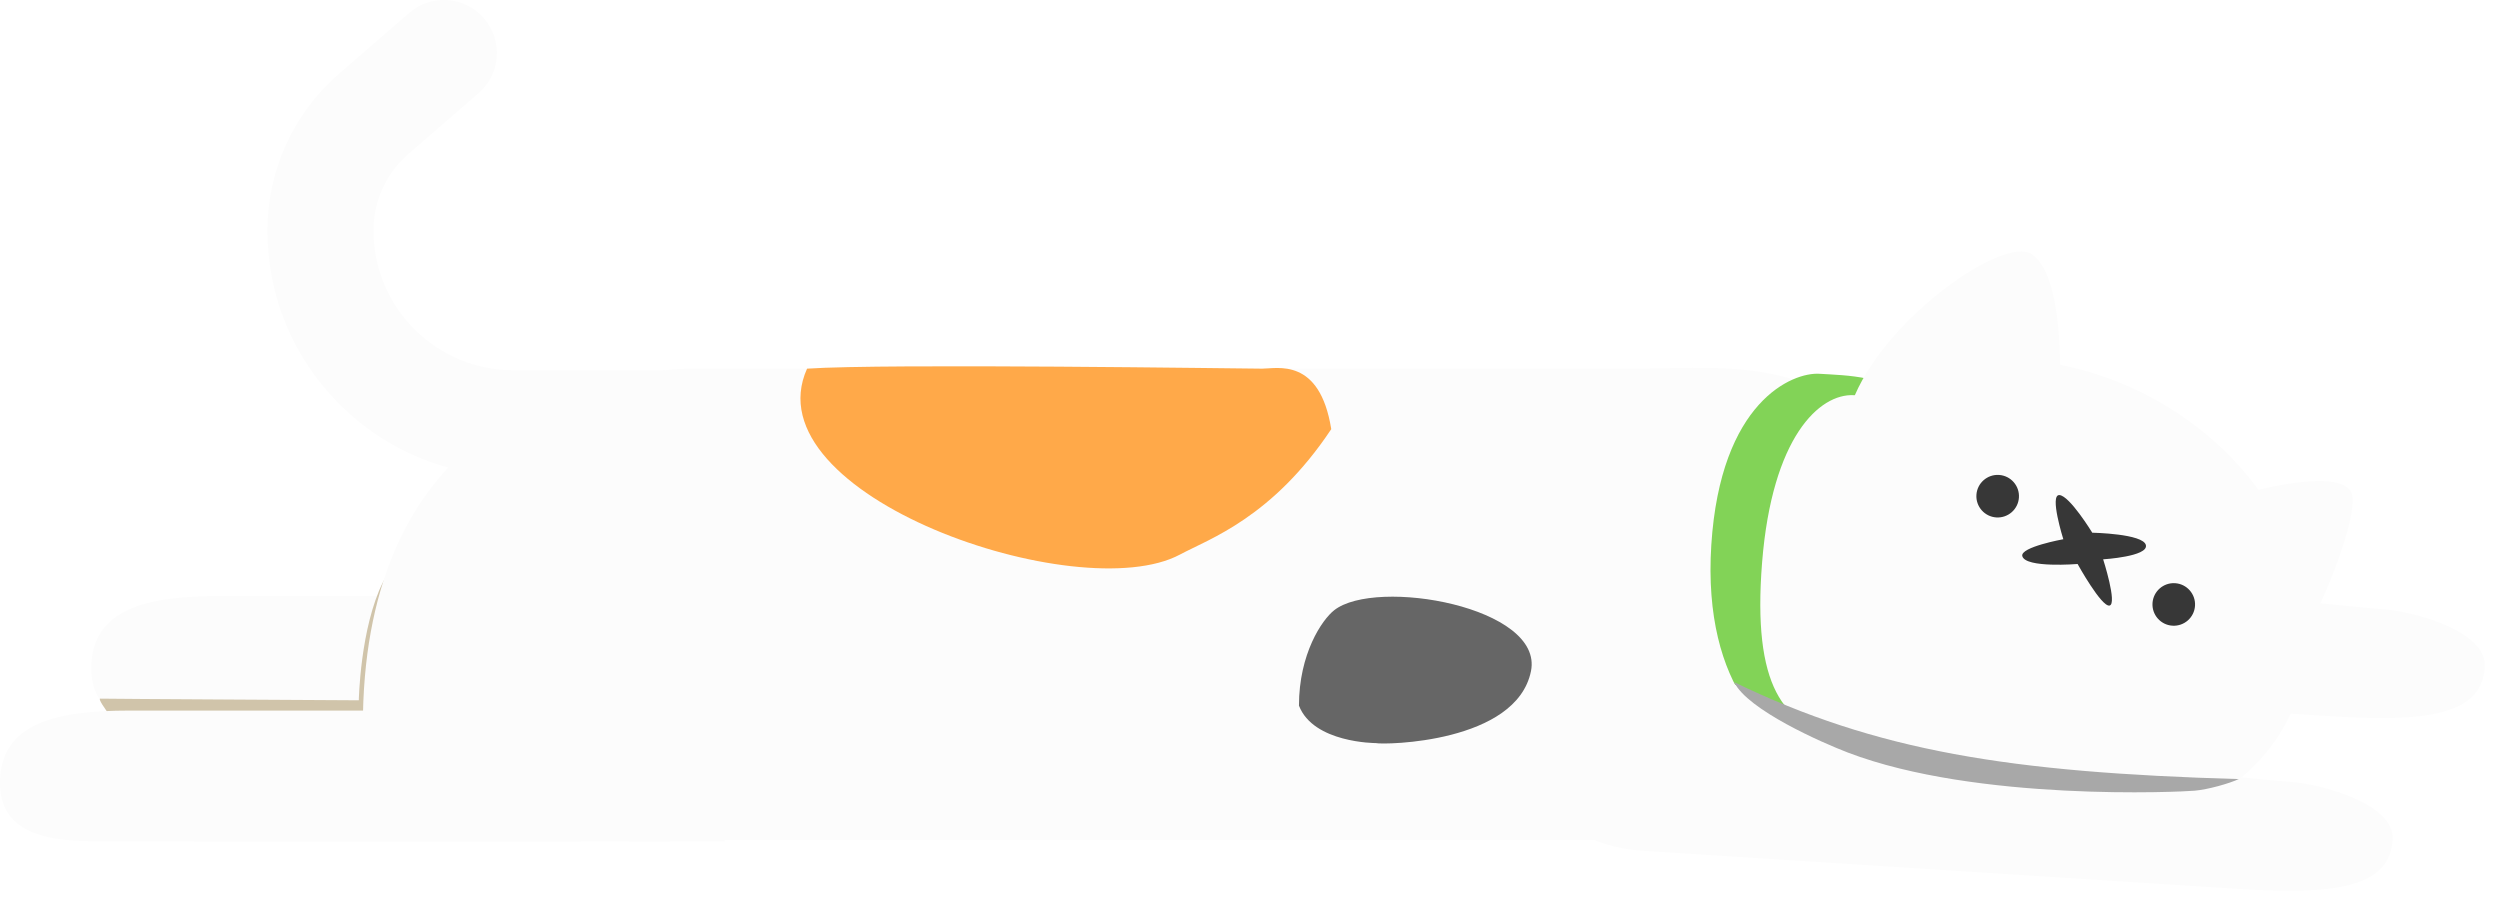
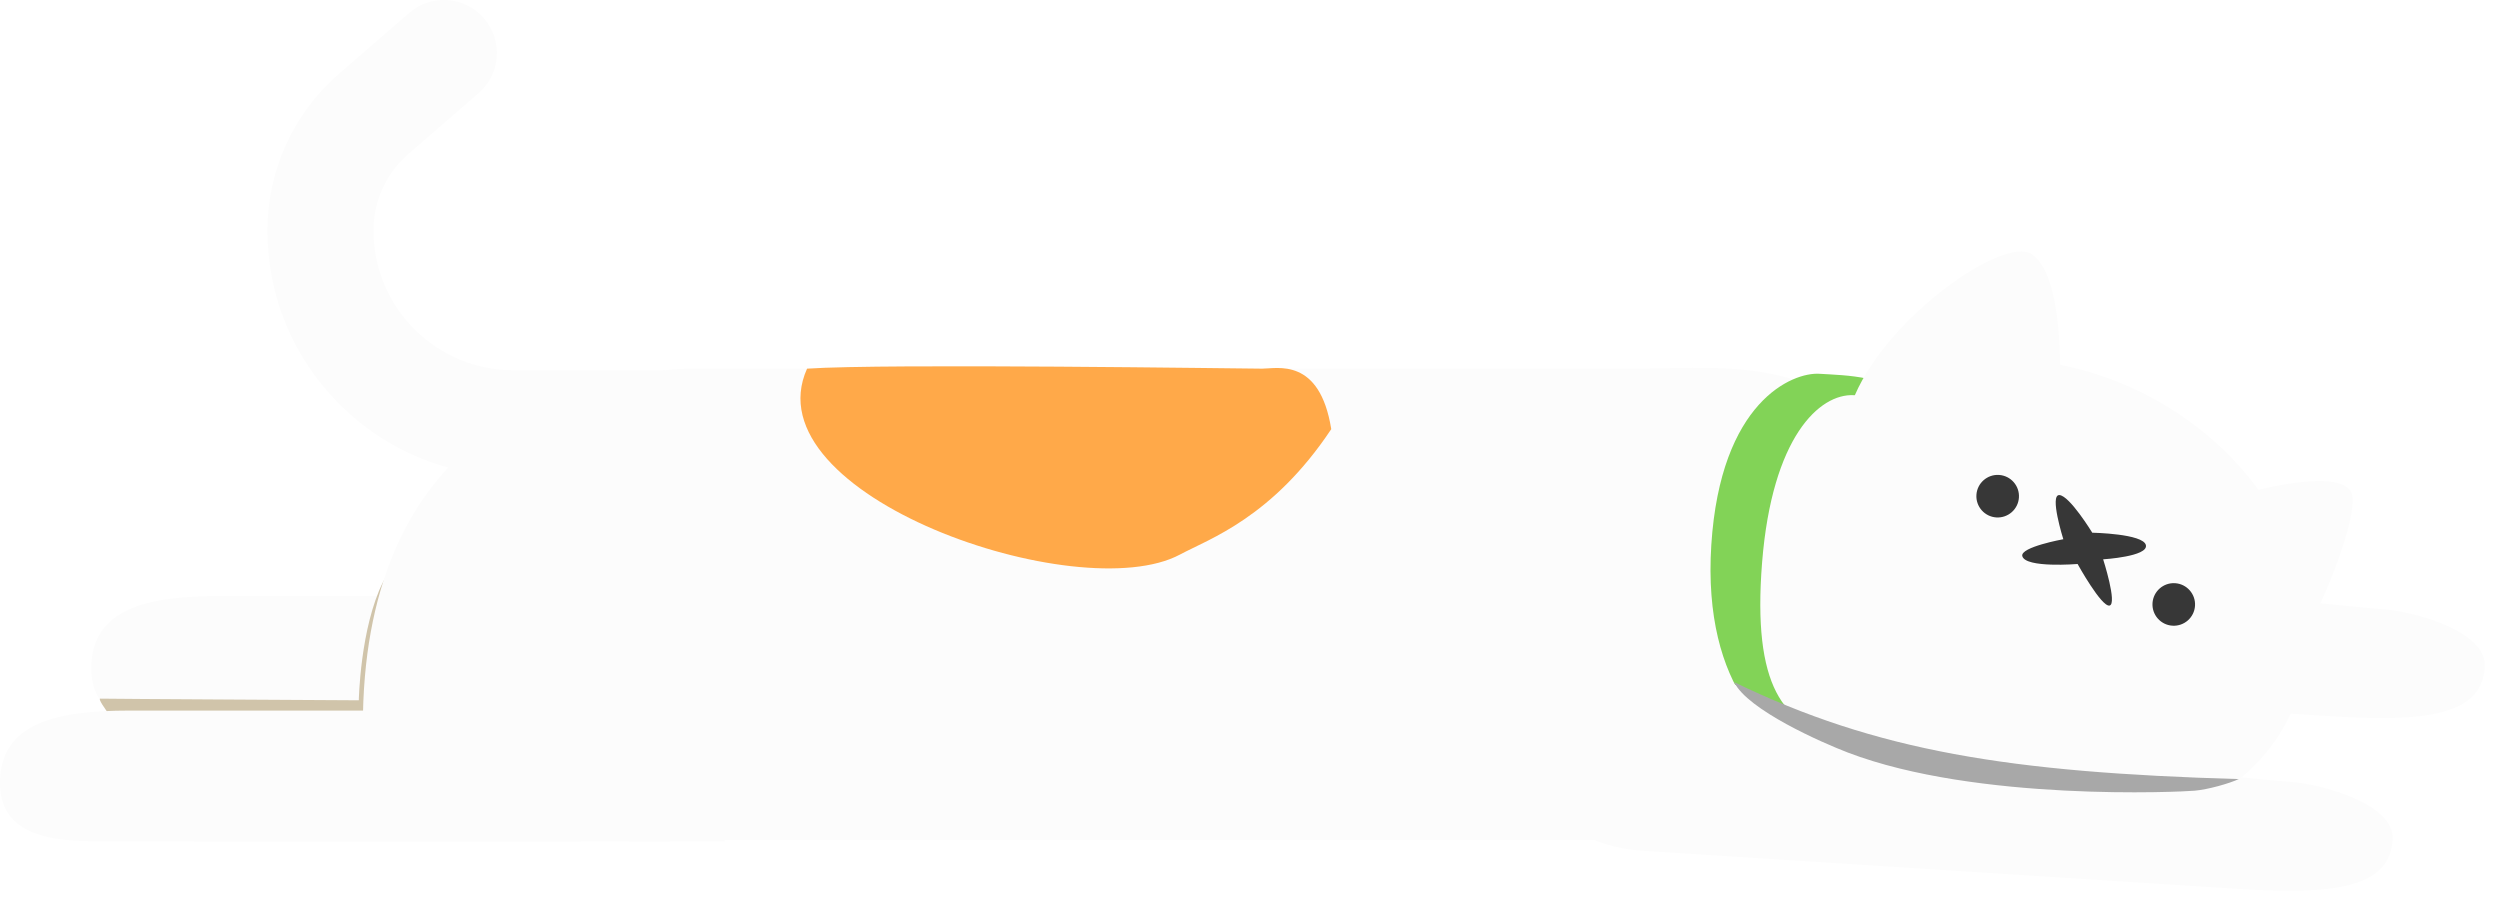
<svg xmlns="http://www.w3.org/2000/svg" width="434" height="156" viewBox="0 0 434 156" fill="none">
-   <path fill-rule="evenodd" clip-rule="evenodd" d="M305.681 82.414C317.79 90.284 339.242 99.992 365.261 101.658C391.282 103.323 409.182 105.482 413.827 105.779C418.471 106.076 431.774 109.407 431.364 115.799C430.82 124.295 420.896 125.378 404.353 124.319L301.394 117.727C286.926 116.801 279.879 107.228 282.397 94.324C283.679 87.742 293.572 74.544 305.681 82.414Z" fill="#FCFCFC" />
-   <path d="M46.43 39.988C46.43 29.563 50.945 19.666 58.82 12.838L71.026 2.252C74.866 -1.079 80.679 -0.667 84.01 3.174C87.343 7.014 86.928 12.827 83.088 16.158L70.881 26.744C67.041 30.075 64.839 34.902 64.839 39.988C64.839 46.475 67.364 52.573 71.95 57.158C76.537 61.745 82.635 64.271 89.122 64.271L117.446 64.271C122.53 64.271 126.651 68.392 126.651 73.476C126.651 78.559 122.53 82.68 117.446 82.68L89.122 82.68C77.717 82.68 66.998 78.239 58.933 70.175C50.87 62.112 46.43 51.392 46.43 39.988Z" fill="#FCFCFC" />
-   <path d="M79.276 104.909C79.276 82.317 97.591 64 120.186 64L167.923 64C246.873 64 157.468 64 229.286 64L284.105 64C303.605 64 332.105 59 332.105 107.5C332.105 140.819 311.605 145.819 285.597 145.819L229.286 145.819C193.105 145.819 201.759 145.819 167.923 145.819L120.186 145.819C97.591 145.819 79.276 127.502 79.276 104.909Z" fill="#FCFCFC" />
-   <path fill-rule="evenodd" clip-rule="evenodd" d="M219.106 64C221.712 64 229.106 62 231.106 74.5C220.894 89.847 209.997 93.515 204.841 96.271C187.281 105.657 130.193 86.046 140.106 64C153.574 63.07 216.5 64 219.106 64Z" fill="#FFA949" />
-   <path fill-rule="evenodd" clip-rule="evenodd" d="M238.822 129C238.822 129 228 129 225.5 122.5C225.5 113.5 229.484 107.61 231.617 105.934C238.886 100.223 268.036 105.37 265.777 116.515C263.247 129 240.276 129.337 238.822 129Z" fill="#666666" />
+   <style>
+ .body {
+     fill: #FCFCFC;
+ }
+ .face {
+     fill: #373737;
+ }
+ .dot1 {
+     fill: #FFA949;
+ }
+ .dot2 {
+     fill: #666666;
+ }
+ @media screen and (prefers-color-scheme: light) {
+     .body, .dot1, .dot2 {
+         fill: #373737;
+     }
+     .face {
+         fill: #F4EEE1;
+     }
+ }
+ </style>
+   <path class="body" fill-rule="evenodd" clip-rule="evenodd" d="M305.681 82.414C317.79 90.284 339.242 99.992 365.261 101.658C391.282 103.323 409.182 105.482 413.827 105.779C418.471 106.076 431.774 109.407 431.364 115.799C430.82 124.295 420.896 125.378 404.353 124.319L301.394 117.727C286.926 116.801 279.879 107.228 282.397 94.324C283.679 87.742 293.572 74.544 305.681 82.414Z" />
+   <path class="body" d="M46.43 39.988C46.43 29.563 50.945 19.666 58.82 12.838L71.026 2.252C74.866 -1.079 80.679 -0.667 84.01 3.174C87.343 7.014 86.928 12.827 83.088 16.158L70.881 26.744C67.041 30.075 64.839 34.902 64.839 39.988C64.839 46.475 67.364 52.573 71.95 57.158C76.537 61.745 82.635 64.271 89.122 64.271L117.446 64.271C122.53 64.271 126.651 68.392 126.651 73.476C126.651 78.559 122.53 82.68 117.446 82.68L89.122 82.68C77.717 82.68 66.998 78.239 58.933 70.175C50.87 62.112 46.43 51.392 46.43 39.988Z" />
+   <path class="body" d="M79.276 104.909C79.276 82.317 97.591 64 120.186 64L167.923 64C246.873 64 157.468 64 229.286 64L284.105 64C303.605 64 332.105 59 332.105 107.5C332.105 140.819 311.605 145.819 285.597 145.819L229.286 145.819C193.105 145.819 201.759 145.819 167.923 145.819L120.186 145.819C97.591 145.819 79.276 127.502 79.276 104.909Z" />
+   <path class="dot1" fill-rule="evenodd" clip-rule="evenodd" d="M219.106 64C221.712 64 229.106 62 231.106 74.5C220.894 89.847 209.997 93.515 204.841 96.271C187.281 105.657 130.193 86.046 140.106 64C153.574 63.07 216.5 64 219.106 64Z" />
+   <path clas="dot2" fill-rule="evenodd" clip-rule="evenodd" d="M238.822 129C238.822 129 228 129 225.5 122.5C225.5 113.5 229.484 107.61 231.617 105.934C238.886 100.223 268.036 105.37 265.777 116.515C263.247 129 240.276 129.337 238.822 129Z" />
  <path fill-rule="evenodd" clip-rule="evenodd" d="M332.885 70.131C327.799 65.144 320.588 65.19 315.877 64.889C311.168 64.587 298.677 69.698 297.083 94.599C295.49 119.496 307.92 130.259 316.22 130.79C326.54 131.451 327.271 131.267 331.441 127.878C339.42 121.395 337.972 75.118 332.885 70.131Z" fill="#82D357" />
-   <path fill-rule="evenodd" clip-rule="evenodd" d="M141.832 126.166C141.832 126.166 61.794 126.278 34.84 126.166C27.667 126.136 15.846 126.503 15.846 116.05C15.846 105.601 25.625 103.466 38.324 103.466L110.364 103.466L141.832 126.166Z" fill="#FCFCFC" />
+   <path class="body" fill-rule="evenodd" clip-rule="evenodd" d="M141.832 126.166C141.832 126.166 61.794 126.278 34.84 126.166C27.667 126.136 15.846 126.503 15.846 116.05C15.846 105.601 25.625 103.466 38.324 103.466L110.364 103.466L141.832 126.166Z" />
  <path fill-rule="evenodd" clip-rule="evenodd" d="M66.508 101.009C62.519 108.988 62.288 121.571 62.288 121.571C62.288 121.571 18.24 121.325 17.411 121.282C16.582 121.239 21.503 127.588 25.308 131.929L72.798 127.171L74.948 104.001C74.948 104.001 70.536 92.953 66.508 101.009Z" fill="#D0C4AA" />
-   <path fill-rule="evenodd" clip-rule="evenodd" d="M125.985 146.06C125.985 146.06 45.948 146.173 18.995 146.06C11.821 146.03 9.16291e-07 146.397 1.3659e-06 135.945C1.81542e-06 125.494 9.777 123.357 22.476 123.357L94.516 123.357L125.985 146.06Z" fill="#FCFCFC" />
-   <path fill-rule="evenodd" clip-rule="evenodd" d="M120.165 64.638C94.032 64.638 62.992 78.147 62.992 126.057C62.992 149.237 120.165 145.9 120.165 145.9L120.165 64.638Z" fill="#FCFCFC" />
-   <path fill-rule="evenodd" clip-rule="evenodd" d="M324.572 127.818C328.112 131.268 332.242 134.349 336.895 136.897C359.708 149.385 386.523 144.372 396.742 125.705C399.571 120.537 400.833 114.861 400.695 109.089C404.809 101.354 409.43 88.707 408.236 85.615C406.978 82.355 398.598 83.477 392.056 85.028C387.558 78.849 381.421 73.362 373.925 69.258C368.628 66.358 363.115 64.402 357.645 63.342C357.534 56.313 356.682 46.713 352.671 44.106C347.867 40.982 327.985 54.752 322 68.613C321.946 68.609 321.892 68.606 321.836 68.603C315.856 68.299 307.638 75.86 305.901 97.629C304.188 119.12 309.625 126.185 319.521 127.647C321.381 127.921 323.058 127.967 324.572 127.818Z" fill="#FCFCFC" />
-   <path fill-rule="evenodd" clip-rule="evenodd" d="M377.601 101.242C379.637 101.373 381.186 103.133 381.055 105.169C380.925 107.205 379.165 108.751 377.129 108.62C375.091 108.49 373.545 106.732 373.675 104.696C373.805 102.661 375.563 101.112 377.601 101.242Z" fill="#373737" />
-   <path fill-rule="evenodd" clip-rule="evenodd" d="M347.033 82.449C349.068 82.579 350.617 84.339 350.486 86.375C350.356 88.411 348.596 89.957 346.56 89.827C344.524 89.697 342.975 87.938 343.106 85.902C343.236 83.867 344.996 82.318 347.033 82.449Z" fill="#373737" />
-   <path fill-rule="evenodd" clip-rule="evenodd" d="M351.072 96.545C350.658 94.974 358.193 93.609 358.193 93.609C358.193 93.609 355.736 85.831 357.515 85.945C359.297 86.059 363.217 92.477 363.217 92.477C363.217 92.477 372.079 92.642 372.527 94.633C372.977 96.621 365.106 97.098 365.106 97.098C365.106 97.098 367.606 104.869 366.208 105.126C364.805 105.383 360.671 97.91 360.671 97.91C360.671 97.91 351.629 98.657 351.072 96.545Z" fill="#373737" />
-   <path fill-rule="evenodd" clip-rule="evenodd" d="M289.681 112.395C301.791 120.265 323.242 129.973 349.261 131.639C375.282 133.304 393.183 135.463 397.827 135.76C402.471 136.057 415.774 139.388 415.364 145.78C414.821 154.276 404.896 155.359 388.354 154.3L285.394 147.708C270.926 146.782 263.879 137.209 266.397 124.305C267.679 117.723 277.572 104.525 289.681 112.395Z" fill="#FCFCFC" />
+   <path class="body" fill-rule="evenodd" clip-rule="evenodd" d="M125.985 146.06C125.985 146.06 45.948 146.173 18.995 146.06C11.821 146.03 9.16291e-07 146.397 1.3659e-06 135.945C1.81542e-06 125.494 9.777 123.357 22.476 123.357L94.516 123.357L125.985 146.06Z" />
+   <path class="body" fill-rule="evenodd" clip-rule="evenodd" d="M120.165 64.638C94.032 64.638 62.992 78.147 62.992 126.057C62.992 149.237 120.165 145.9 120.165 145.9L120.165 64.638Z" />
+   <path class="body" fill-rule="evenodd" clip-rule="evenodd" d="M324.572 127.818C328.112 131.268 332.242 134.349 336.895 136.897C359.708 149.385 386.523 144.372 396.742 125.705C399.571 120.537 400.833 114.861 400.695 109.089C404.809 101.354 409.43 88.707 408.236 85.615C406.978 82.355 398.598 83.477 392.056 85.028C387.558 78.849 381.421 73.362 373.925 69.258C368.628 66.358 363.115 64.402 357.645 63.342C357.534 56.313 356.682 46.713 352.671 44.106C347.867 40.982 327.985 54.752 322 68.613C321.946 68.609 321.892 68.606 321.836 68.603C315.856 68.299 307.638 75.86 305.901 97.629C304.188 119.12 309.625 126.185 319.521 127.647C321.381 127.921 323.058 127.967 324.572 127.818Z" />
+   <path class="face" fill-rule="evenodd" clip-rule="evenodd" d="M377.601 101.242C379.637 101.373 381.186 103.133 381.055 105.169C380.925 107.205 379.165 108.751 377.129 108.62C375.091 108.49 373.545 106.732 373.675 104.696C373.805 102.661 375.563 101.112 377.601 101.242Z" />
+   <path class="face" fill-rule="evenodd" clip-rule="evenodd" d="M347.033 82.449C349.068 82.579 350.617 84.339 350.486 86.375C350.356 88.411 348.596 89.957 346.56 89.827C344.524 89.697 342.975 87.938 343.106 85.902C343.236 83.867 344.996 82.318 347.033 82.449Z" />
+   <path class="face" fill-rule="evenodd" clip-rule="evenodd" d="M351.072 96.545C350.658 94.974 358.193 93.609 358.193 93.609C358.193 93.609 355.736 85.831 357.515 85.945C359.297 86.059 363.217 92.477 363.217 92.477C363.217 92.477 372.079 92.642 372.527 94.633C372.977 96.621 365.106 97.098 365.106 97.098C365.106 97.098 367.606 104.869 366.208 105.126C364.805 105.383 360.671 97.91 360.671 97.91C360.671 97.91 351.629 98.657 351.072 96.545Z" />
+   <path class="body" fill-rule="evenodd" clip-rule="evenodd" d="M289.681 112.395C301.791 120.265 323.242 129.973 349.261 131.639C375.282 133.304 393.183 135.463 397.827 135.76C402.471 136.057 415.774 139.388 415.364 145.78C414.821 154.276 404.896 155.359 388.354 154.3L285.394 147.708C270.926 146.782 263.879 137.209 266.397 124.305C267.679 117.723 277.572 104.525 289.681 112.395Z" />
  <path d="M388.656 135.249C348.926 134.101 325.784 130.405 301.052 118.423C303.388 123.255 316.329 128.941 320.802 130.649C343.201 139.201 378.675 137.478 381.012 137.264C383.349 137.05 386.91 136.045 388.656 135.249Z" fill="#A8A8A8" />
</svg>
